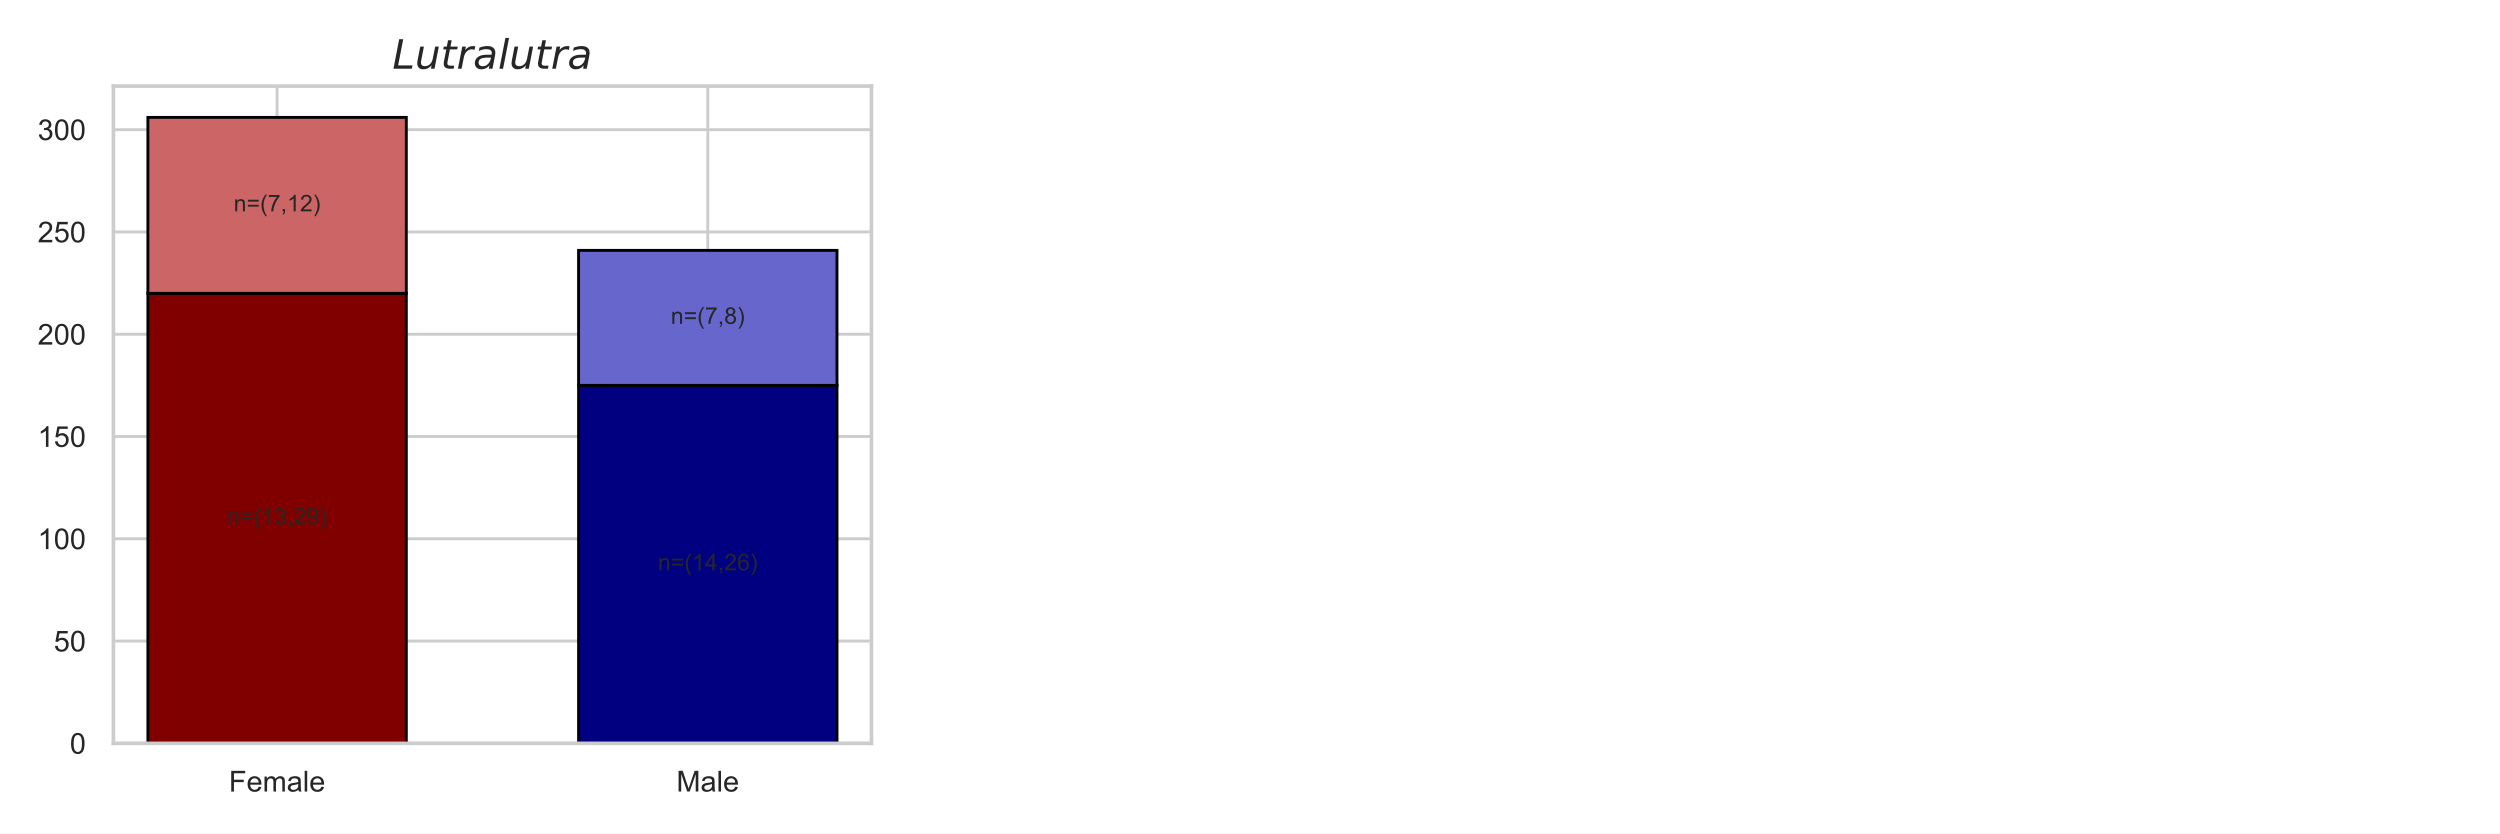
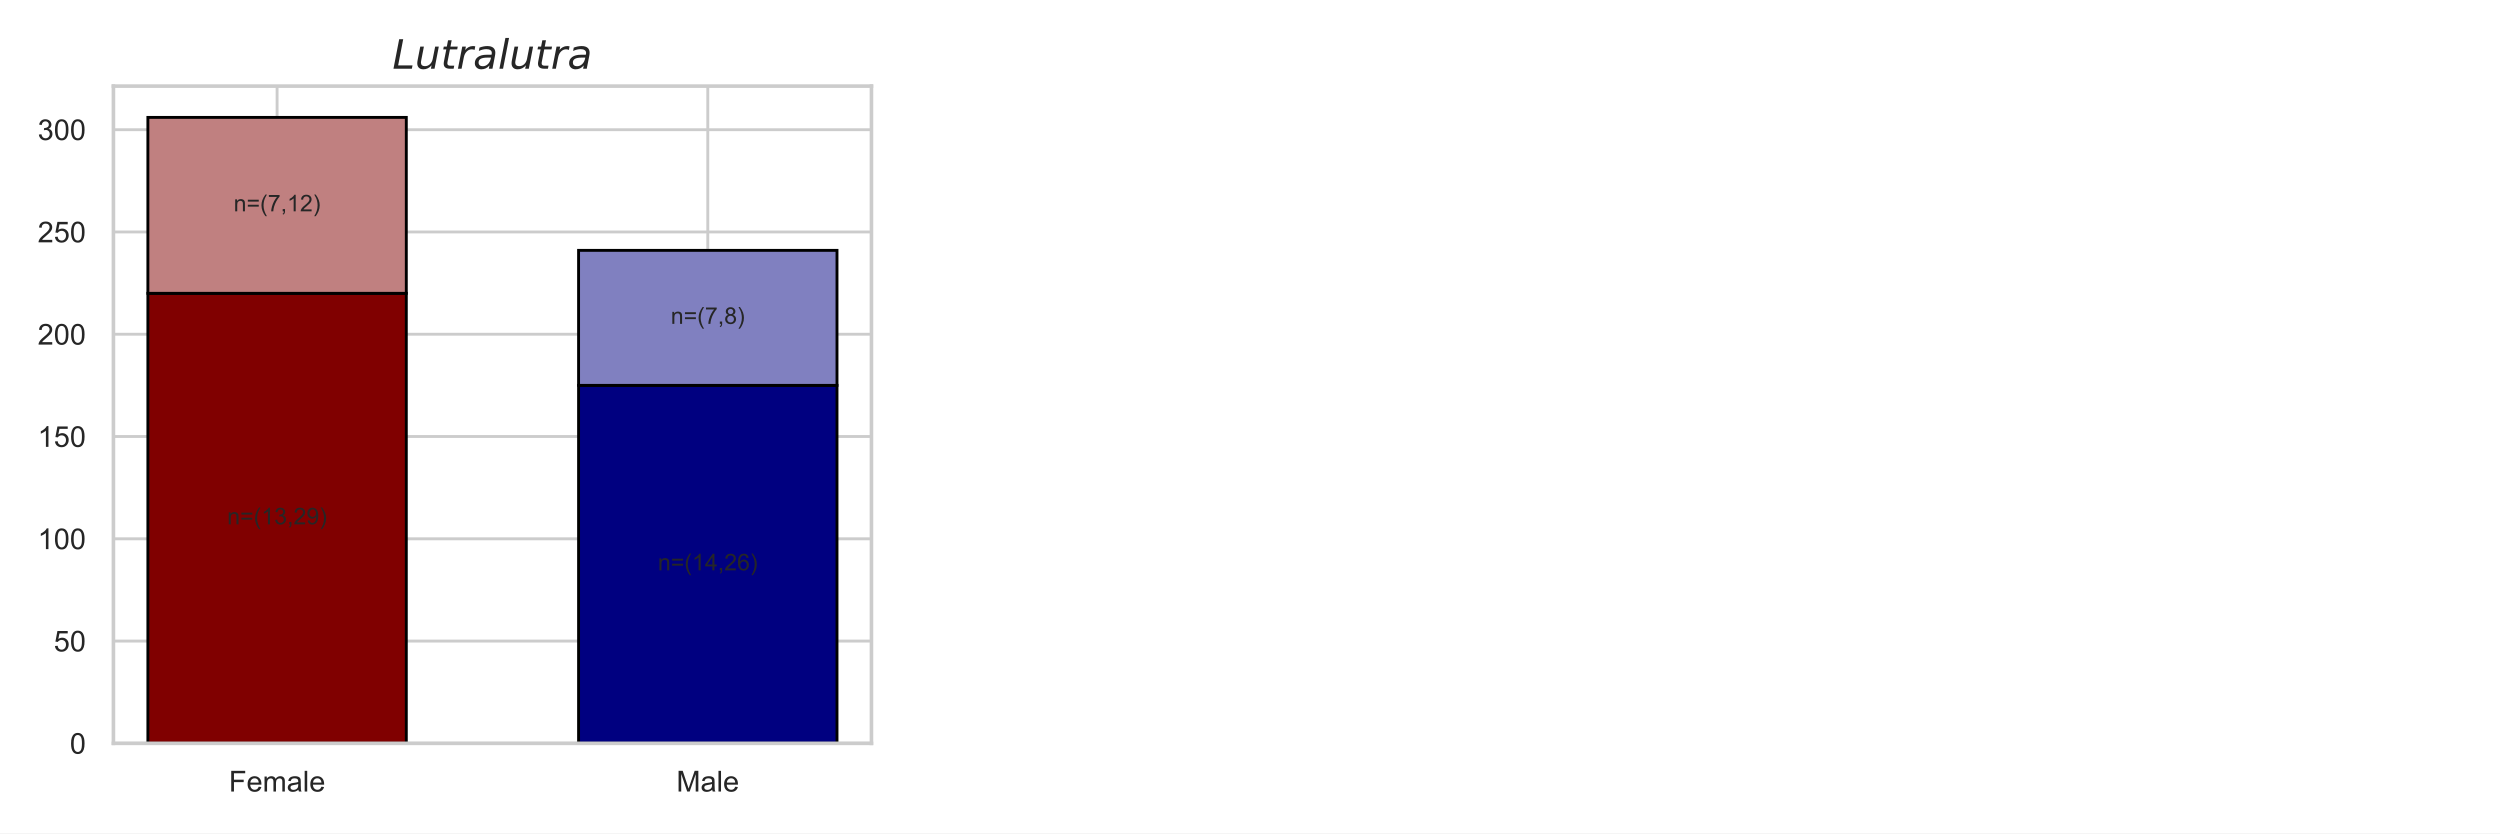
<svg xmlns="http://www.w3.org/2000/svg" xmlns:xlink="http://www.w3.org/1999/xlink" width="864pt" height="288pt" viewBox="0 0 864 288" version="1.1">
  <defs>
    <style type="text/css">*{stroke-linejoin: round; stroke-linecap: butt}</style>
  </defs>
  <g id="figure_1">
    <g id="patch_1">
      <path d="M 0 288  L 864 288  L 864 0  L 0 0  z " style="fill: #ffffff" />
    </g>
    <g id="axes_1">
      <g id="patch_2">
        <path d="M 39.2 256.9  L 301.173 256.9  L 301.173 29.76  L 39.2 29.76  z " style="fill: #ffffff" />
      </g>
      <g id="matplotlib.axis_1">
        <g id="xtick_1">
          <g id="line2d_1">
-             <path d="M 95.762 256.9  L 95.762 29.76  " clip-path="url(#pe1ccf3dd95)" style="fill: none; stroke: #cccccc; stroke-linecap: round" />
+             <path d="M 95.762 256.9  L 95.762 29.76  " clip-path="url(#p826735ac28)" style="fill: none; stroke: #cccccc; stroke-linecap: round" />
          </g>
          <g id="text_1">
            <g style="fill: #262626" transform="translate(79.09133 273.5578) scale(0.1 -0.1)">
              <defs>
                <path id="ArialMT-46" d="M 525 0  L 525 4581  L 3616 4581  L 3616 4041  L 1131 4041  L 1131 2622  L 3281 2622  L 3281 2081  L 1131 2081  L 1131 0  L 525 0  z " transform="scale(0.015625)" />
                <path id="ArialMT-65" d="M 2694 1069  L 3275 997  Q 3138 488 2766 206  Q 2394 -75 1816 -75  Q 1088 -75 661 373  Q 234 822 234 1631  Q 234 2469 665 2931  Q 1097 3394 1784 3394  Q 2450 3394 2872 2941  Q 3294 2488 3294 1666  Q 3294 1616 3291 1516  L 816 1516  Q 847 969 1125 678  Q 1403 388 1819 388  Q 2128 388 2347 550  Q 2566 713 2694 1069  z M 847 1978  L 2700 1978  Q 2663 2397 2488 2606  Q 2219 2931 1791 2931  Q 1403 2931 1139 2672  Q 875 2413 847 1978  z " transform="scale(0.015625)" />
                <path id="ArialMT-6d" d="M 422 0  L 422 3319  L 925 3319  L 925 2853  Q 1081 3097 1340 3245  Q 1600 3394 1931 3394  Q 2300 3394 2536 3241  Q 2772 3088 2869 2813  Q 3263 3394 3894 3394  Q 4388 3394 4653 3120  Q 4919 2847 4919 2278  L 4919 0  L 4359 0  L 4359 2091  Q 4359 2428 4304 2576  Q 4250 2725 4106 2815  Q 3963 2906 3769 2906  Q 3419 2906 3187 2673  Q 2956 2441 2956 1928  L 2956 0  L 2394 0  L 2394 2156  Q 2394 2531 2256 2718  Q 2119 2906 1806 2906  Q 1569 2906 1367 2781  Q 1166 2656 1075 2415  Q 984 2175 984 1722  L 984 0  L 422 0  z " transform="scale(0.015625)" />
                <path id="ArialMT-61" d="M 2588 409  Q 2275 144 1986 34  Q 1697 -75 1366 -75  Q 819 -75 525 192  Q 231 459 231 875  Q 231 1119 342 1320  Q 453 1522 633 1644  Q 813 1766 1038 1828  Q 1203 1872 1538 1913  Q 2219 1994 2541 2106  Q 2544 2222 2544 2253  Q 2544 2597 2384 2738  Q 2169 2928 1744 2928  Q 1347 2928 1158 2789  Q 969 2650 878 2297  L 328 2372  Q 403 2725 575 2942  Q 747 3159 1072 3276  Q 1397 3394 1825 3394  Q 2250 3394 2515 3294  Q 2781 3194 2906 3042  Q 3031 2891 3081 2659  Q 3109 2516 3109 2141  L 3109 1391  Q 3109 606 3145 398  Q 3181 191 3288 0  L 2700 0  Q 2613 175 2588 409  z M 2541 1666  Q 2234 1541 1622 1453  Q 1275 1403 1131 1340  Q 988 1278 909 1158  Q 831 1038 831 891  Q 831 666 1001 516  Q 1172 366 1500 366  Q 1825 366 2078 508  Q 2331 650 2450 897  Q 2541 1088 2541 1459  L 2541 1666  z " transform="scale(0.015625)" />
                <path id="ArialMT-6c" d="M 409 0  L 409 4581  L 972 4581  L 972 0  L 409 0  z " transform="scale(0.015625)" />
              </defs>
              <use xlink:href="#ArialMT-46" />
              <use xlink:href="#ArialMT-65" transform="translate(61.08398 0)" />
              <use xlink:href="#ArialMT-6d" transform="translate(116.6992 0)" />
              <use xlink:href="#ArialMT-61" transform="translate(200 0)" />
              <use xlink:href="#ArialMT-6c" transform="translate(255.6152 0)" />
              <use xlink:href="#ArialMT-65" transform="translate(277.832 0)" />
            </g>
          </g>
        </g>
        <g id="xtick_2">
          <g id="line2d_2">
-             <path d="M 244.611 256.9  L 244.611 29.76  " clip-path="url(#pe1ccf3dd95)" style="fill: none; stroke: #cccccc; stroke-linecap: round" />
+             <path d="M 244.611 256.9  L 244.611 29.76  " clip-path="url(#p826735ac28)" style="fill: none; stroke: #cccccc; stroke-linecap: round" />
          </g>
          <g id="text_2">
            <g style="fill: #262626" transform="translate(233.7742 273.5578) scale(0.1 -0.1)">
              <defs>
                <path id="ArialMT-4d" d="M 475 0  L 475 4581  L 1388 4581  L 2472 1338  Q 2622 884 2691 659  Q 2769 909 2934 1394  L 4031 4581  L 4847 4581  L 4847 0  L 4263 0  L 4263 3834  L 2931 0  L 2384 0  L 1059 3900  L 1059 0  L 475 0  z " transform="scale(0.015625)" />
              </defs>
              <use xlink:href="#ArialMT-4d" />
              <use xlink:href="#ArialMT-61" transform="translate(83.30078 0)" />
              <use xlink:href="#ArialMT-6c" transform="translate(138.916 0)" />
              <use xlink:href="#ArialMT-65" transform="translate(161.1328 0)" />
            </g>
          </g>
        </g>
      </g>
      <g id="matplotlib.axis_2">
        <g id="ytick_1">
          <g id="line2d_3">
-             <path d="M 39.2 256.9  L 301.173 256.9  " clip-path="url(#pe1ccf3dd95)" style="fill: none; stroke: #cccccc; stroke-linecap: round" />
+             <path d="M 39.2 256.9  L 301.173 256.9  " clip-path="url(#p826735ac28)" style="fill: none; stroke: #cccccc; stroke-linecap: round" />
          </g>
          <g id="text_3">
            <g style="fill: #262626" transform="translate(24.13906 260.4789) scale(0.1 -0.1)">
              <defs>
                <path id="ArialMT-30" d="M 266 2259  Q 266 3072 433 3567  Q 600 4063 929 4331  Q 1259 4600 1759 4600  Q 2128 4600 2406 4451  Q 2684 4303 2865 4023  Q 3047 3744 3150 3342  Q 3253 2941 3253 2259  Q 3253 1453 3087 958  Q 2922 463 2592 192  Q 2263 -78 1759 -78  Q 1097 -78 719 397  Q 266 969 266 2259  z M 844 2259  Q 844 1131 1108 757  Q 1372 384 1759 384  Q 2147 384 2411 759  Q 2675 1134 2675 2259  Q 2675 3391 2411 3762  Q 2147 4134 1753 4134  Q 1366 4134 1134 3806  Q 844 3388 844 2259  z " transform="scale(0.015625)" />
              </defs>
              <use xlink:href="#ArialMT-30" />
            </g>
          </g>
        </g>
        <g id="ytick_2">
          <g id="line2d_4">
-             <path d="M 39.2 221.553  L 301.173 221.553  " clip-path="url(#pe1ccf3dd95)" style="fill: none; stroke: #cccccc; stroke-linecap: round" />
+             <path d="M 39.2 221.553  L 301.173 221.553  " clip-path="url(#p826735ac28)" style="fill: none; stroke: #cccccc; stroke-linecap: round" />
          </g>
          <g id="text_4">
            <g style="fill: #262626" transform="translate(18.57812 225.1319) scale(0.1 -0.1)">
              <defs>
                <path id="ArialMT-35" d="M 266 1200  L 856 1250  Q 922 819 1161 601  Q 1400 384 1738 384  Q 2144 384 2425 690  Q 2706 997 2706 1503  Q 2706 1984 2436 2262  Q 2166 2541 1728 2541  Q 1456 2541 1237 2417  Q 1019 2294 894 2097  L 366 2166  L 809 4519  L 3088 4519  L 3088 3981  L 1259 3981  L 1013 2750  Q 1425 3038 1878 3038  Q 2478 3038 2890 2622  Q 3303 2206 3303 1553  Q 3303 931 2941 478  Q 2500 -78 1738 -78  Q 1113 -78 717 272  Q 322 622 266 1200  z " transform="scale(0.015625)" />
              </defs>
              <use xlink:href="#ArialMT-35" />
              <use xlink:href="#ArialMT-30" transform="translate(55.61523 0)" />
            </g>
          </g>
        </g>
        <g id="ytick_3">
          <g id="line2d_5">
-             <path d="M 39.2 186.206  L 301.173 186.206  " clip-path="url(#pe1ccf3dd95)" style="fill: none; stroke: #cccccc; stroke-linecap: round" />
+             <path d="M 39.2 186.206  L 301.173 186.206  " clip-path="url(#p826735ac28)" style="fill: none; stroke: #cccccc; stroke-linecap: round" />
          </g>
          <g id="text_5">
            <g style="fill: #262626" transform="translate(13.01719 189.7849) scale(0.1 -0.1)">
              <defs>
                <path id="ArialMT-31" d="M 2384 0  L 1822 0  L 1822 3584  Q 1619 3391 1289 3197  Q 959 3003 697 2906  L 697 3450  Q 1169 3672 1522 3987  Q 1875 4303 2022 4600  L 2384 4600  L 2384 0  z " transform="scale(0.015625)" />
              </defs>
              <use xlink:href="#ArialMT-31" />
              <use xlink:href="#ArialMT-30" transform="translate(55.61523 0)" />
              <use xlink:href="#ArialMT-30" transform="translate(111.2305 0)" />
            </g>
          </g>
        </g>
        <g id="ytick_4">
          <g id="line2d_6">
-             <path d="M 39.2 150.859  L 301.173 150.859  " clip-path="url(#pe1ccf3dd95)" style="fill: none; stroke: #cccccc; stroke-linecap: round" />
+             <path d="M 39.2 150.859  L 301.173 150.859  " clip-path="url(#p826735ac28)" style="fill: none; stroke: #cccccc; stroke-linecap: round" />
          </g>
          <g id="text_6">
            <g style="fill: #262626" transform="translate(13.01719 154.4378) scale(0.1 -0.1)">
              <use xlink:href="#ArialMT-31" />
              <use xlink:href="#ArialMT-35" transform="translate(55.61523 0)" />
              <use xlink:href="#ArialMT-30" transform="translate(111.2305 0)" />
            </g>
          </g>
        </g>
        <g id="ytick_5">
          <g id="line2d_7">
-             <path d="M 39.2 115.512  L 301.173 115.512  " clip-path="url(#pe1ccf3dd95)" style="fill: none; stroke: #cccccc; stroke-linecap: round" />
+             <path d="M 39.2 115.512  L 301.173 115.512  " clip-path="url(#p826735ac28)" style="fill: none; stroke: #cccccc; stroke-linecap: round" />
          </g>
          <g id="text_7">
            <g style="fill: #262626" transform="translate(13.01719 119.0908) scale(0.1 -0.1)">
              <defs>
                <path id="ArialMT-32" d="M 3222 541  L 3222 0  L 194 0  Q 188 203 259 391  Q 375 700 629 1000  Q 884 1300 1366 1694  Q 2113 2306 2375 2664  Q 2638 3022 2638 3341  Q 2638 3675 2398 3904  Q 2159 4134 1775 4134  Q 1369 4134 1125 3890  Q 881 3647 878 3216  L 300 3275  Q 359 3922 746 4261  Q 1134 4600 1788 4600  Q 2447 4600 2831 4234  Q 3216 3869 3216 3328  Q 3216 3053 3103 2787  Q 2991 2522 2730 2228  Q 2469 1934 1863 1422  Q 1356 997 1212 845  Q 1069 694 975 541  L 3222 541  z " transform="scale(0.015625)" />
              </defs>
              <use xlink:href="#ArialMT-32" />
              <use xlink:href="#ArialMT-30" transform="translate(55.61523 0)" />
              <use xlink:href="#ArialMT-30" transform="translate(111.2305 0)" />
            </g>
          </g>
        </g>
        <g id="ytick_6">
          <g id="line2d_8">
-             <path d="M 39.2 80.165  L 301.173 80.165  " clip-path="url(#pe1ccf3dd95)" style="fill: none; stroke: #cccccc; stroke-linecap: round" />
+             <path d="M 39.2 80.165  L 301.173 80.165  " clip-path="url(#p826735ac28)" style="fill: none; stroke: #cccccc; stroke-linecap: round" />
          </g>
          <g id="text_8">
            <g style="fill: #262626" transform="translate(13.01719 83.74377) scale(0.1 -0.1)">
              <use xlink:href="#ArialMT-32" />
              <use xlink:href="#ArialMT-35" transform="translate(55.61523 0)" />
              <use xlink:href="#ArialMT-30" transform="translate(111.2305 0)" />
            </g>
          </g>
        </g>
        <g id="ytick_7">
          <g id="line2d_9">
-             <path d="M 39.2 44.818  L 301.173 44.818  " clip-path="url(#pe1ccf3dd95)" style="fill: none; stroke: #cccccc; stroke-linecap: round" />
+             <path d="M 39.2 44.818  L 301.173 44.818  " clip-path="url(#p826735ac28)" style="fill: none; stroke: #cccccc; stroke-linecap: round" />
          </g>
          <g id="text_9">
            <g style="fill: #262626" transform="translate(13.01719 48.39674) scale(0.1 -0.1)">
              <defs>
                <path id="ArialMT-33" d="M 269 1209  L 831 1284  Q 928 806 1161 595  Q 1394 384 1728 384  Q 2125 384 2398 659  Q 2672 934 2672 1341  Q 2672 1728 2419 1979  Q 2166 2231 1775 2231  Q 1616 2231 1378 2169  L 1441 2663  Q 1497 2656 1531 2656  Q 1891 2656 2178 2843  Q 2466 3031 2466 3422  Q 2466 3731 2256 3934  Q 2047 4138 1716 4138  Q 1388 4138 1169 3931  Q 950 3725 888 3313  L 325 3413  Q 428 3978 793 4289  Q 1159 4600 1703 4600  Q 2078 4600 2393 4439  Q 2709 4278 2876 4000  Q 3044 3722 3044 3409  Q 3044 3113 2884 2869  Q 2725 2625 2413 2481  Q 2819 2388 3044 2092  Q 3269 1797 3269 1353  Q 3269 753 2831 336  Q 2394 -81 1725 -81  Q 1122 -81 723 278  Q 325 638 269 1209  z " transform="scale(0.015625)" />
              </defs>
              <use xlink:href="#ArialMT-33" />
              <use xlink:href="#ArialMT-30" transform="translate(55.61523 0)" />
              <use xlink:href="#ArialMT-30" transform="translate(111.2305 0)" />
            </g>
          </g>
        </g>
      </g>
      <g id="patch_3">
-         <path d="M 51.108 256.9  L 140.417 256.9  L 140.417 101.373  L 51.108 101.373  z " clip-path="url(#pe1ccf3dd95)" style="fill: #800000; stroke: #000000; stroke-linejoin: miter" />
+         <path d="M 51.108 256.9  L 140.417 256.9  L 140.417 101.373  L 51.108 101.373  z " clip-path="url(#p826735ac28)" style="fill: #800000; stroke: #000000; stroke-linejoin: miter" />
      </g>
      <g id="patch_4">
-         <path d="M 199.956 256.9  L 289.265 256.9  L 289.265 133.185  L 199.956 133.185  z " clip-path="url(#pe1ccf3dd95)" style="fill: #000080; stroke: #000000; stroke-linejoin: miter" />
+         <path d="M 199.956 256.9  L 289.265 256.9  L 289.265 133.185  L 199.956 133.185  z " clip-path="url(#p826735ac28)" style="fill: #000080; stroke: #000000; stroke-linejoin: miter" />
      </g>
      <g id="patch_5">
-         <path d="M 51.108 101.373  L 140.417 101.373  L 140.417 40.576  L 51.108 40.576  z " clip-path="url(#pe1ccf3dd95)" style="fill: #cc6666; stroke: #000000; stroke-linejoin: miter" />
+         <path d="M 51.108 101.373  L 140.417 101.373  L 140.417 40.576  L 51.108 40.576  z " clip-path="url(#p826735ac28)" style="fill: #c08080; stroke: #000000; stroke-linejoin: miter" />
      </g>
      <g id="patch_6">
-         <path d="M 199.956 133.185  L 289.265 133.185  L 289.265 86.527  L 199.956 86.527  z " clip-path="url(#pe1ccf3dd95)" style="fill: #6666cc; stroke: #000000; stroke-linejoin: miter" />
+         <path d="M 199.956 133.185  L 289.265 133.185  L 289.265 86.527  L 199.956 86.527  z " clip-path="url(#p826735ac28)" style="fill: #8080c0; stroke: #000000; stroke-linejoin: miter" />
      </g>
      <g id="patch_7">
        <path d="M 39.2 256.9  L 39.2 29.76  " style="fill: none; stroke: #cccccc; stroke-width: 1.25; stroke-linejoin: miter; stroke-linecap: square" />
      </g>
      <g id="patch_8">
        <path d="M 301.173 256.9  L 301.173 29.76  " style="fill: none; stroke: #cccccc; stroke-width: 1.25; stroke-linejoin: miter; stroke-linecap: square" />
      </g>
      <g id="patch_9">
        <path d="M 39.2 256.9  L 301.173 256.9  " style="fill: none; stroke: #cccccc; stroke-width: 1.25; stroke-linejoin: miter; stroke-linecap: square" />
      </g>
      <g id="patch_10">
        <path d="M 39.2 29.76  L 301.173 29.76  " style="fill: none; stroke: #cccccc; stroke-width: 1.25; stroke-linejoin: miter; stroke-linecap: square" />
      </g>
      <g id="text_10">
        <g style="fill: #262626" transform="translate(78.5293 181.2065) scale(0.08 -0.08)">
          <defs>
            <path id="ArialMT-6e" d="M 422 0  L 422 3319  L 928 3319  L 928 2847  Q 1294 3394 1984 3394  Q 2284 3394 2536 3286  Q 2788 3178 2913 3003  Q 3038 2828 3088 2588  Q 3119 2431 3119 2041  L 3119 0  L 2556 0  L 2556 2019  Q 2556 2363 2490 2533  Q 2425 2703 2258 2804  Q 2091 2906 1866 2906  Q 1506 2906 1245 2678  Q 984 2450 984 1813  L 984 0  L 422 0  z " transform="scale(0.015625)" />
            <path id="ArialMT-3d" d="M 3381 2694  L 356 2694  L 356 3219  L 3381 3219  L 3381 2694  z M 3381 1303  L 356 1303  L 356 1828  L 3381 1828  L 3381 1303  z " transform="scale(0.015625)" />
            <path id="ArialMT-28" d="M 1497 -1347  Q 1031 -759 709 28  Q 388 816 388 1659  Q 388 2403 628 3084  Q 909 3875 1497 4659  L 1900 4659  Q 1522 4009 1400 3731  Q 1209 3300 1100 2831  Q 966 2247 966 1656  Q 966 153 1900 -1347  L 1497 -1347  z " transform="scale(0.015625)" />
            <path id="ArialMT-2c" d="M 569 0  L 569 641  L 1209 641  L 1209 0  Q 1209 -353 1084 -570  Q 959 -788 688 -906  L 531 -666  Q 709 -588 793 -436  Q 878 -284 888 0  L 569 0  z " transform="scale(0.015625)" />
            <path id="ArialMT-39" d="M 350 1059  L 891 1109  Q 959 728 1153 556  Q 1347 384 1650 384  Q 1909 384 2104 503  Q 2300 622 2425 820  Q 2550 1019 2634 1356  Q 2719 1694 2719 2044  Q 2719 2081 2716 2156  Q 2547 1888 2255 1720  Q 1963 1553 1622 1553  Q 1053 1553 659 1965  Q 266 2378 266 3053  Q 266 3750 677 4175  Q 1088 4600 1706 4600  Q 2153 4600 2523 4359  Q 2894 4119 3086 3673  Q 3278 3228 3278 2384  Q 3278 1506 3087 986  Q 2897 466 2520 194  Q 2144 -78 1638 -78  Q 1100 -78 759 220  Q 419 519 350 1059  z M 2653 3081  Q 2653 3566 2395 3850  Q 2138 4134 1775 4134  Q 1400 4134 1122 3828  Q 844 3522 844 3034  Q 844 2597 1108 2323  Q 1372 2050 1759 2050  Q 2150 2050 2401 2323  Q 2653 2597 2653 3081  z " transform="scale(0.015625)" />
            <path id="ArialMT-29" d="M 791 -1347  L 388 -1347  Q 1322 153 1322 1656  Q 1322 2244 1188 2822  Q 1081 3291 891 3722  Q 769 4003 388 4659  L 791 4659  Q 1378 3875 1659 3084  Q 1900 2403 1900 1659  Q 1900 816 1576 28  Q 1253 -759 791 -1347  z " transform="scale(0.015625)" />
          </defs>
          <use xlink:href="#ArialMT-6e" />
          <use xlink:href="#ArialMT-3d" transform="translate(55.61523 0)" />
          <use xlink:href="#ArialMT-28" transform="translate(114.0137 0)" />
          <use xlink:href="#ArialMT-31" transform="translate(147.3145 0)" />
          <use xlink:href="#ArialMT-33" transform="translate(202.9297 0)" />
          <use xlink:href="#ArialMT-2c" transform="translate(258.5449 0)" />
          <use xlink:href="#ArialMT-32" transform="translate(286.3281 0)" />
          <use xlink:href="#ArialMT-39" transform="translate(341.9434 0)" />
          <use xlink:href="#ArialMT-29" transform="translate(397.5586 0)" />
        </g>
      </g>
      <g id="text_11">
        <g style="fill: #262626" transform="translate(227.3778 197.1127) scale(0.08 -0.08)">
          <defs>
            <path id="ArialMT-34" d="M 2069 0  L 2069 1097  L 81 1097  L 81 1613  L 2172 4581  L 2631 4581  L 2631 1613  L 3250 1613  L 3250 1097  L 2631 1097  L 2631 0  L 2069 0  z M 2069 1613  L 2069 3678  L 634 1613  L 2069 1613  z " transform="scale(0.015625)" />
            <path id="ArialMT-36" d="M 3184 3459  L 2625 3416  Q 2550 3747 2413 3897  Q 2184 4138 1850 4138  Q 1581 4138 1378 3988  Q 1113 3794 959 3422  Q 806 3050 800 2363  Q 1003 2672 1297 2822  Q 1591 2972 1913 2972  Q 2475 2972 2870 2558  Q 3266 2144 3266 1488  Q 3266 1056 3080 686  Q 2894 316 2569 119  Q 2244 -78 1831 -78  Q 1128 -78 684 439  Q 241 956 241 2144  Q 241 3472 731 4075  Q 1159 4600 1884 4600  Q 2425 4600 2770 4297  Q 3116 3994 3184 3459  z M 888 1484  Q 888 1194 1011 928  Q 1134 663 1356 523  Q 1578 384 1822 384  Q 2178 384 2434 671  Q 2691 959 2691 1453  Q 2691 1928 2437 2201  Q 2184 2475 1800 2475  Q 1419 2475 1153 2201  Q 888 1928 888 1484  z " transform="scale(0.015625)" />
          </defs>
          <use xlink:href="#ArialMT-6e" />
          <use xlink:href="#ArialMT-3d" transform="translate(55.61523 0)" />
          <use xlink:href="#ArialMT-28" transform="translate(114.0137 0)" />
          <use xlink:href="#ArialMT-31" transform="translate(147.3145 0)" />
          <use xlink:href="#ArialMT-34" transform="translate(202.9297 0)" />
          <use xlink:href="#ArialMT-2c" transform="translate(258.5449 0)" />
          <use xlink:href="#ArialMT-32" transform="translate(286.3281 0)" />
          <use xlink:href="#ArialMT-36" transform="translate(341.9434 0)" />
          <use xlink:href="#ArialMT-29" transform="translate(397.5586 0)" />
        </g>
      </g>
      <g id="text_12">
        <g style="fill: #262626" transform="translate(80.75367 73.04463) scale(0.08 -0.08)">
          <defs>
            <path id="ArialMT-37" d="M 303 3981  L 303 4522  L 3269 4522  L 3269 4084  Q 2831 3619 2401 2847  Q 1972 2075 1738 1259  Q 1569 684 1522 0  L 944 0  Q 953 541 1156 1306  Q 1359 2072 1739 2783  Q 2119 3494 2547 3981  L 303 3981  z " transform="scale(0.015625)" />
          </defs>
          <use xlink:href="#ArialMT-6e" />
          <use xlink:href="#ArialMT-3d" transform="translate(55.61523 0)" />
          <use xlink:href="#ArialMT-28" transform="translate(114.0137 0)" />
          <use xlink:href="#ArialMT-37" transform="translate(147.3145 0)" />
          <use xlink:href="#ArialMT-2c" transform="translate(202.9297 0)" />
          <use xlink:href="#ArialMT-31" transform="translate(230.7129 0)" />
          <use xlink:href="#ArialMT-32" transform="translate(286.3281 0)" />
          <use xlink:href="#ArialMT-29" transform="translate(341.9434 0)" />
        </g>
      </g>
      <g id="text_13">
        <g style="fill: #262626" transform="translate(231.8265 111.9264) scale(0.08 -0.08)">
          <defs>
            <path id="ArialMT-38" d="M 1131 2484  Q 781 2613 612 2850  Q 444 3088 444 3419  Q 444 3919 803 4259  Q 1163 4600 1759 4600  Q 2359 4600 2725 4251  Q 3091 3903 3091 3403  Q 3091 3084 2923 2848  Q 2756 2613 2416 2484  Q 2838 2347 3058 2040  Q 3278 1734 3278 1309  Q 3278 722 2862 322  Q 2447 -78 1769 -78  Q 1091 -78 675 323  Q 259 725 259 1325  Q 259 1772 486 2073  Q 713 2375 1131 2484  z M 1019 3438  Q 1019 3113 1228 2906  Q 1438 2700 1772 2700  Q 2097 2700 2305 2904  Q 2513 3109 2513 3406  Q 2513 3716 2298 3927  Q 2084 4138 1766 4138  Q 1444 4138 1231 3931  Q 1019 3725 1019 3438  z M 838 1322  Q 838 1081 952 856  Q 1066 631 1291 507  Q 1516 384 1775 384  Q 2178 384 2440 643  Q 2703 903 2703 1303  Q 2703 1709 2433 1975  Q 2163 2241 1756 2241  Q 1359 2241 1098 1978  Q 838 1716 838 1322  z " transform="scale(0.015625)" />
          </defs>
          <use xlink:href="#ArialMT-6e" />
          <use xlink:href="#ArialMT-3d" transform="translate(55.61523 0)" />
          <use xlink:href="#ArialMT-28" transform="translate(114.0137 0)" />
          <use xlink:href="#ArialMT-37" transform="translate(147.3145 0)" />
          <use xlink:href="#ArialMT-2c" transform="translate(202.9297 0)" />
          <use xlink:href="#ArialMT-38" transform="translate(230.7129 0)" />
          <use xlink:href="#ArialMT-29" transform="translate(286.3281 0)" />
        </g>
      </g>
      <g id="text_14">
        <g style="fill: #262626" transform="translate(135.6067 23.76) scale(0.14 -0.14)">
          <defs>
            <path id="DejaVuSans-Oblique-4c" d="M 1075 4666  L 1709 4666  L 909 525  L 3181 525  L 3078 0  L 172 0  L 1075 4666  z " transform="scale(0.015625)" />
            <path id="DejaVuSans-Oblique-75" d="M 428 1388  L 838 3500  L 1416 3500  L 1006 1409  Q 975 1256 961 1147  Q 947 1038 947 966  Q 947 700 1109 554  Q 1272 409 1569 409  Q 2031 409 2368 721  Q 2706 1034 2809 1563  L 3194 3500  L 3769 3500  L 3091 0  L 2516 0  L 2631 550  Q 2388 244 2052 76  Q 1716 -91 1338 -91  Q 878 -91 622 161  Q 366 413 366 863  Q 366 956 381 1097  Q 397 1238 428 1388  z " transform="scale(0.015625)" />
            <path id="DejaVuSans-Oblique-74" d="M 2706 3500  L 2619 3053  L 1472 3053  L 1100 1153  Q 1081 1047 1072 975  Q 1063 903 1063 863  Q 1063 663 1183 572  Q 1303 481 1569 481  L 2150 481  L 2053 0  L 1503 0  Q 991 0 739 200  Q 488 400 488 806  Q 488 878 497 964  Q 506 1050 525 1153  L 897 3053  L 409 3053  L 500 3500  L 978 3500  L 1172 4494  L 1747 4494  L 1556 3500  L 2706 3500  z " transform="scale(0.015625)" />
            <path id="DejaVuSans-Oblique-72" d="M 2853 2969  Q 2766 3016 2653 3041  Q 2541 3066 2413 3066  Q 1953 3066 1609 2717  Q 1266 2369 1153 1784  L 800 0  L 225 0  L 909 3500  L 1484 3500  L 1375 2956  Q 1603 3259 1920 3421  Q 2238 3584 2597 3584  Q 2691 3584 2781 3573  Q 2872 3563 2963 3538  L 2853 2969  z " transform="scale(0.015625)" />
            <path id="DejaVuSans-Oblique-61" d="M 3438 1997  L 3047 0  L 2472 0  L 2578 531  Q 2325 219 2001 64  Q 1678 -91 1281 -91  Q 834 -91 548 182  Q 263 456 263 884  Q 263 1497 752 1853  Q 1241 2209 2100 2209  L 2900 2209  L 2931 2363  Q 2938 2388 2941 2417  Q 2944 2447 2944 2509  Q 2944 2788 2717 2942  Q 2491 3097 2081 3097  Q 1800 3097 1504 3025  Q 1209 2953 897 2809  L 997 3341  Q 1322 3463 1633 3523  Q 1944 3584 2234 3584  Q 2853 3584 3176 3315  Q 3500 3047 3500 2534  Q 3500 2431 3484 2292  Q 3469 2153 3438 1997  z M 2816 1759  L 2241 1759  Q 1534 1759 1195 1570  Q 856 1381 856 984  Q 856 709 1029 553  Q 1203 397 1509 397  Q 1978 397 2328 733  Q 2678 1069 2791 1631  L 2816 1759  z " transform="scale(0.015625)" />
            <path id="DejaVuSans-Oblique-6c" d="M 1172 4863  L 1747 4863  L 800 0  L 225 0  L 1172 4863  z " transform="scale(0.015625)" />
          </defs>
          <use xlink:href="#DejaVuSans-Oblique-4c" transform="translate(0 0.015625)" />
          <use xlink:href="#DejaVuSans-Oblique-75" transform="translate(55.71289 0.015625)" />
          <use xlink:href="#DejaVuSans-Oblique-74" transform="translate(119.0918 0.015625)" />
          <use xlink:href="#DejaVuSans-Oblique-72" transform="translate(158.3008 0.015625)" />
          <use xlink:href="#DejaVuSans-Oblique-61" transform="translate(199.4141 0.015625)" />
          <use xlink:href="#DejaVuSans-Oblique-6c" transform="translate(260.6934 0.015625)" />
          <use xlink:href="#DejaVuSans-Oblique-75" transform="translate(288.4766 0.015625)" />
          <use xlink:href="#DejaVuSans-Oblique-74" transform="translate(351.8555 0.015625)" />
          <use xlink:href="#DejaVuSans-Oblique-72" transform="translate(391.0645 0.015625)" />
          <use xlink:href="#DejaVuSans-Oblique-61" transform="translate(432.1777 0.015625)" />
        </g>
      </g>
    </g>
    <g id="axes_2" />
    <g id="axes_3" />
  </g>
  <defs>
-     <clipPath id="pe1ccf3dd95">
+     <clipPath id="p826735ac28">
      <rect x="39.2" y="29.76" width="261.973" height="227.14" />
    </clipPath>
  </defs>
</svg>
